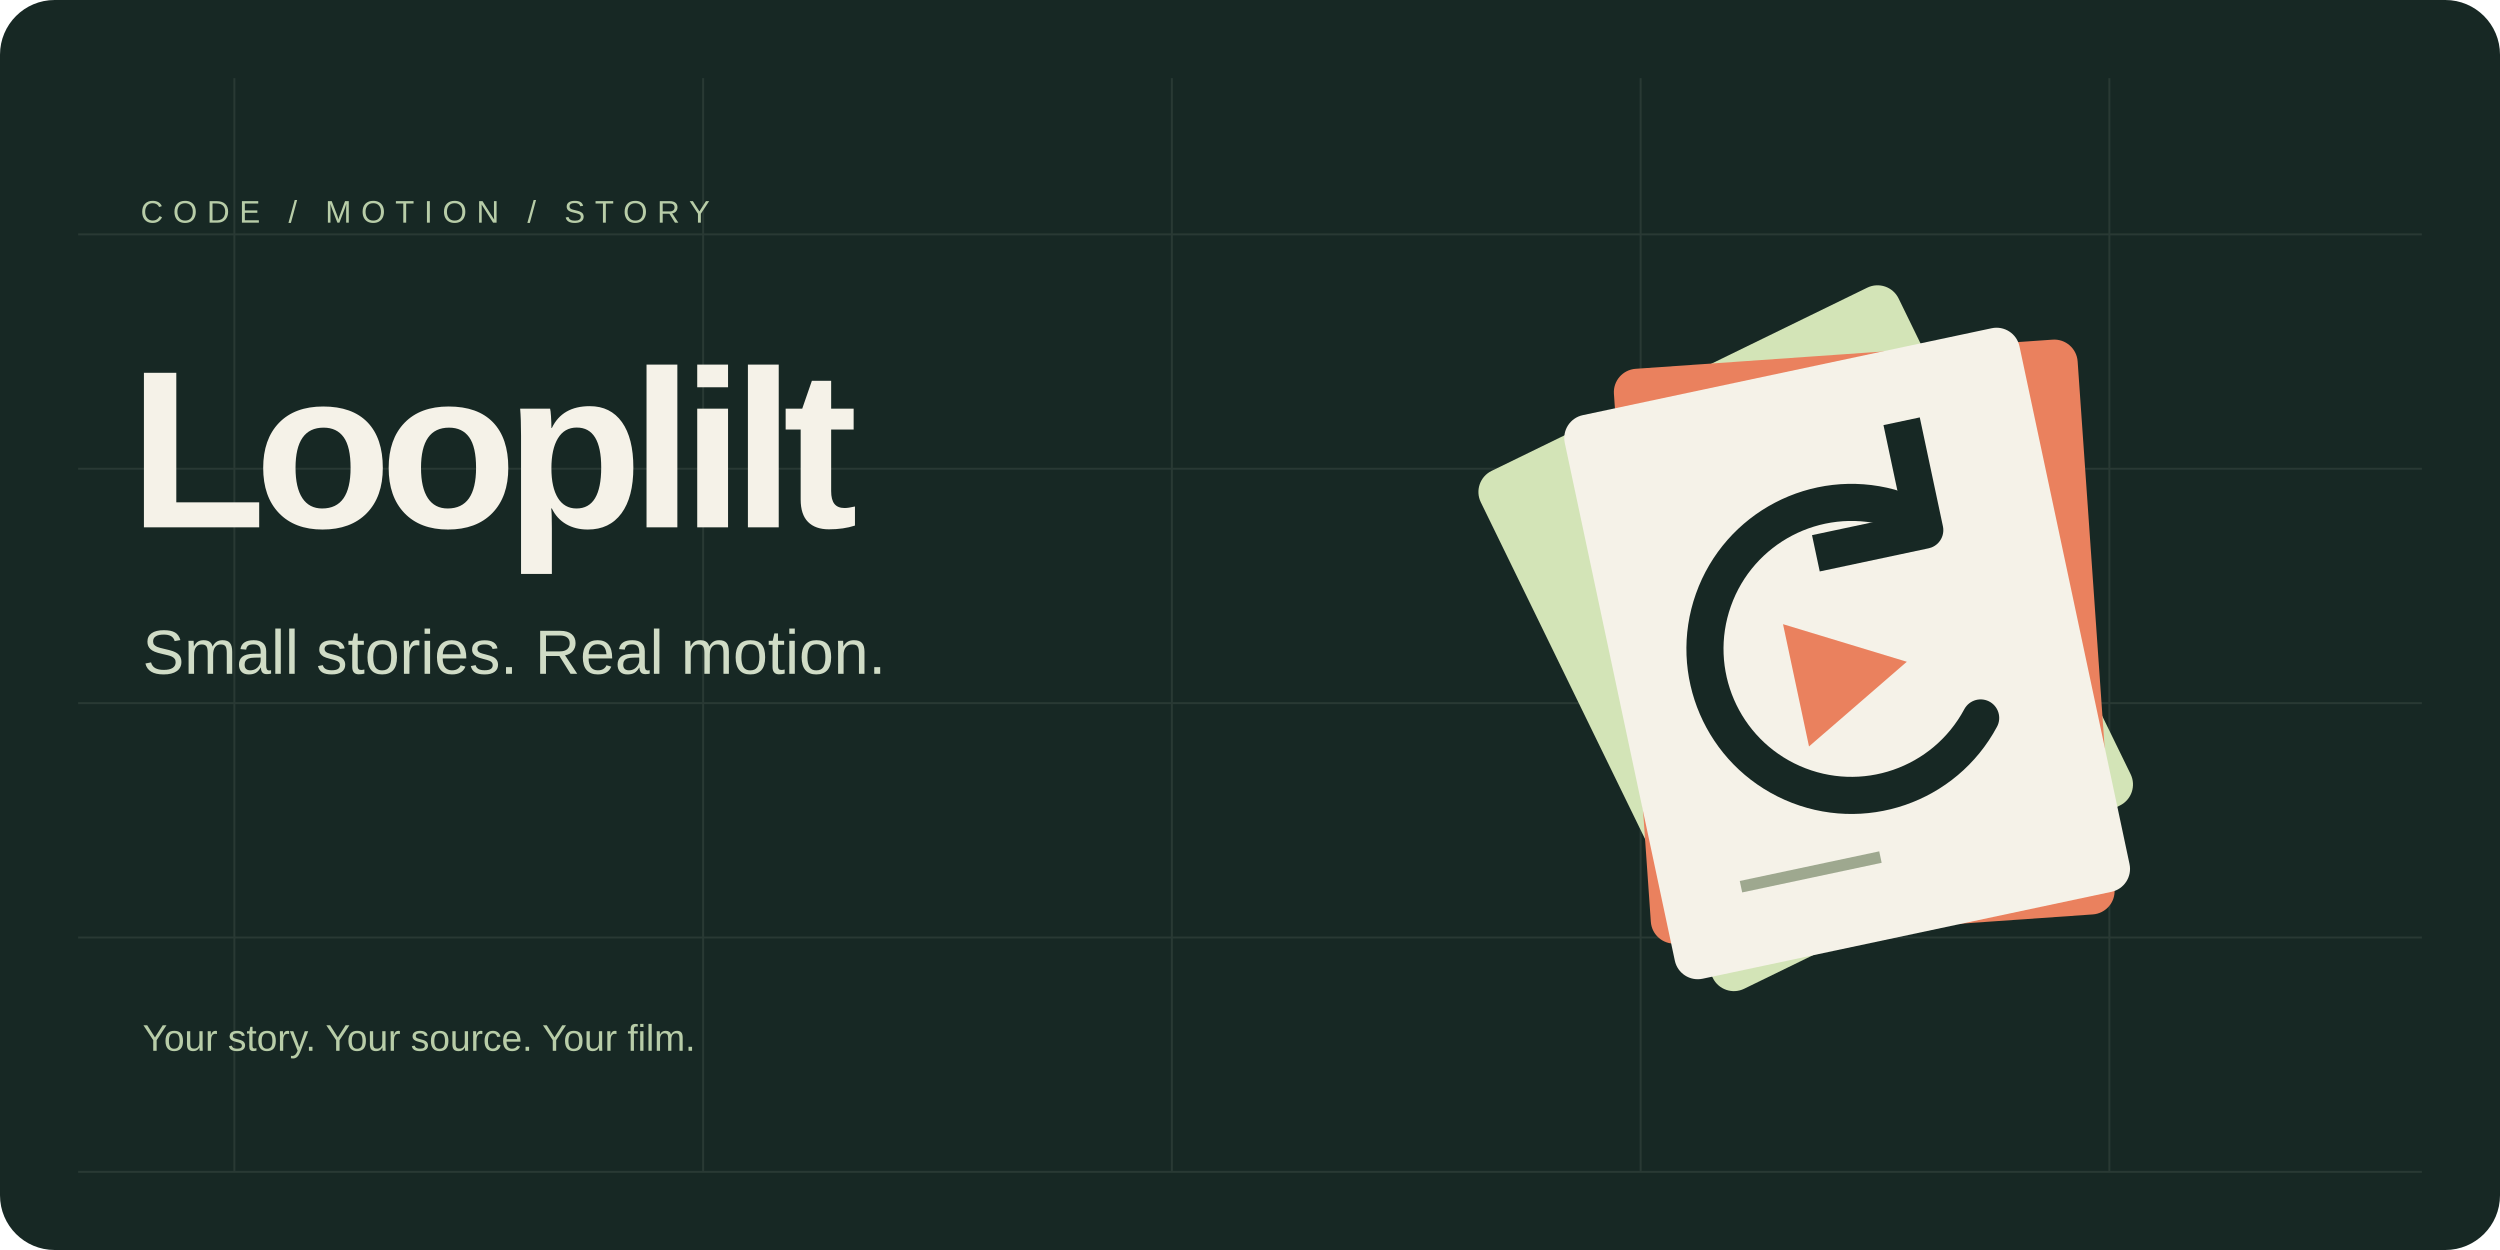
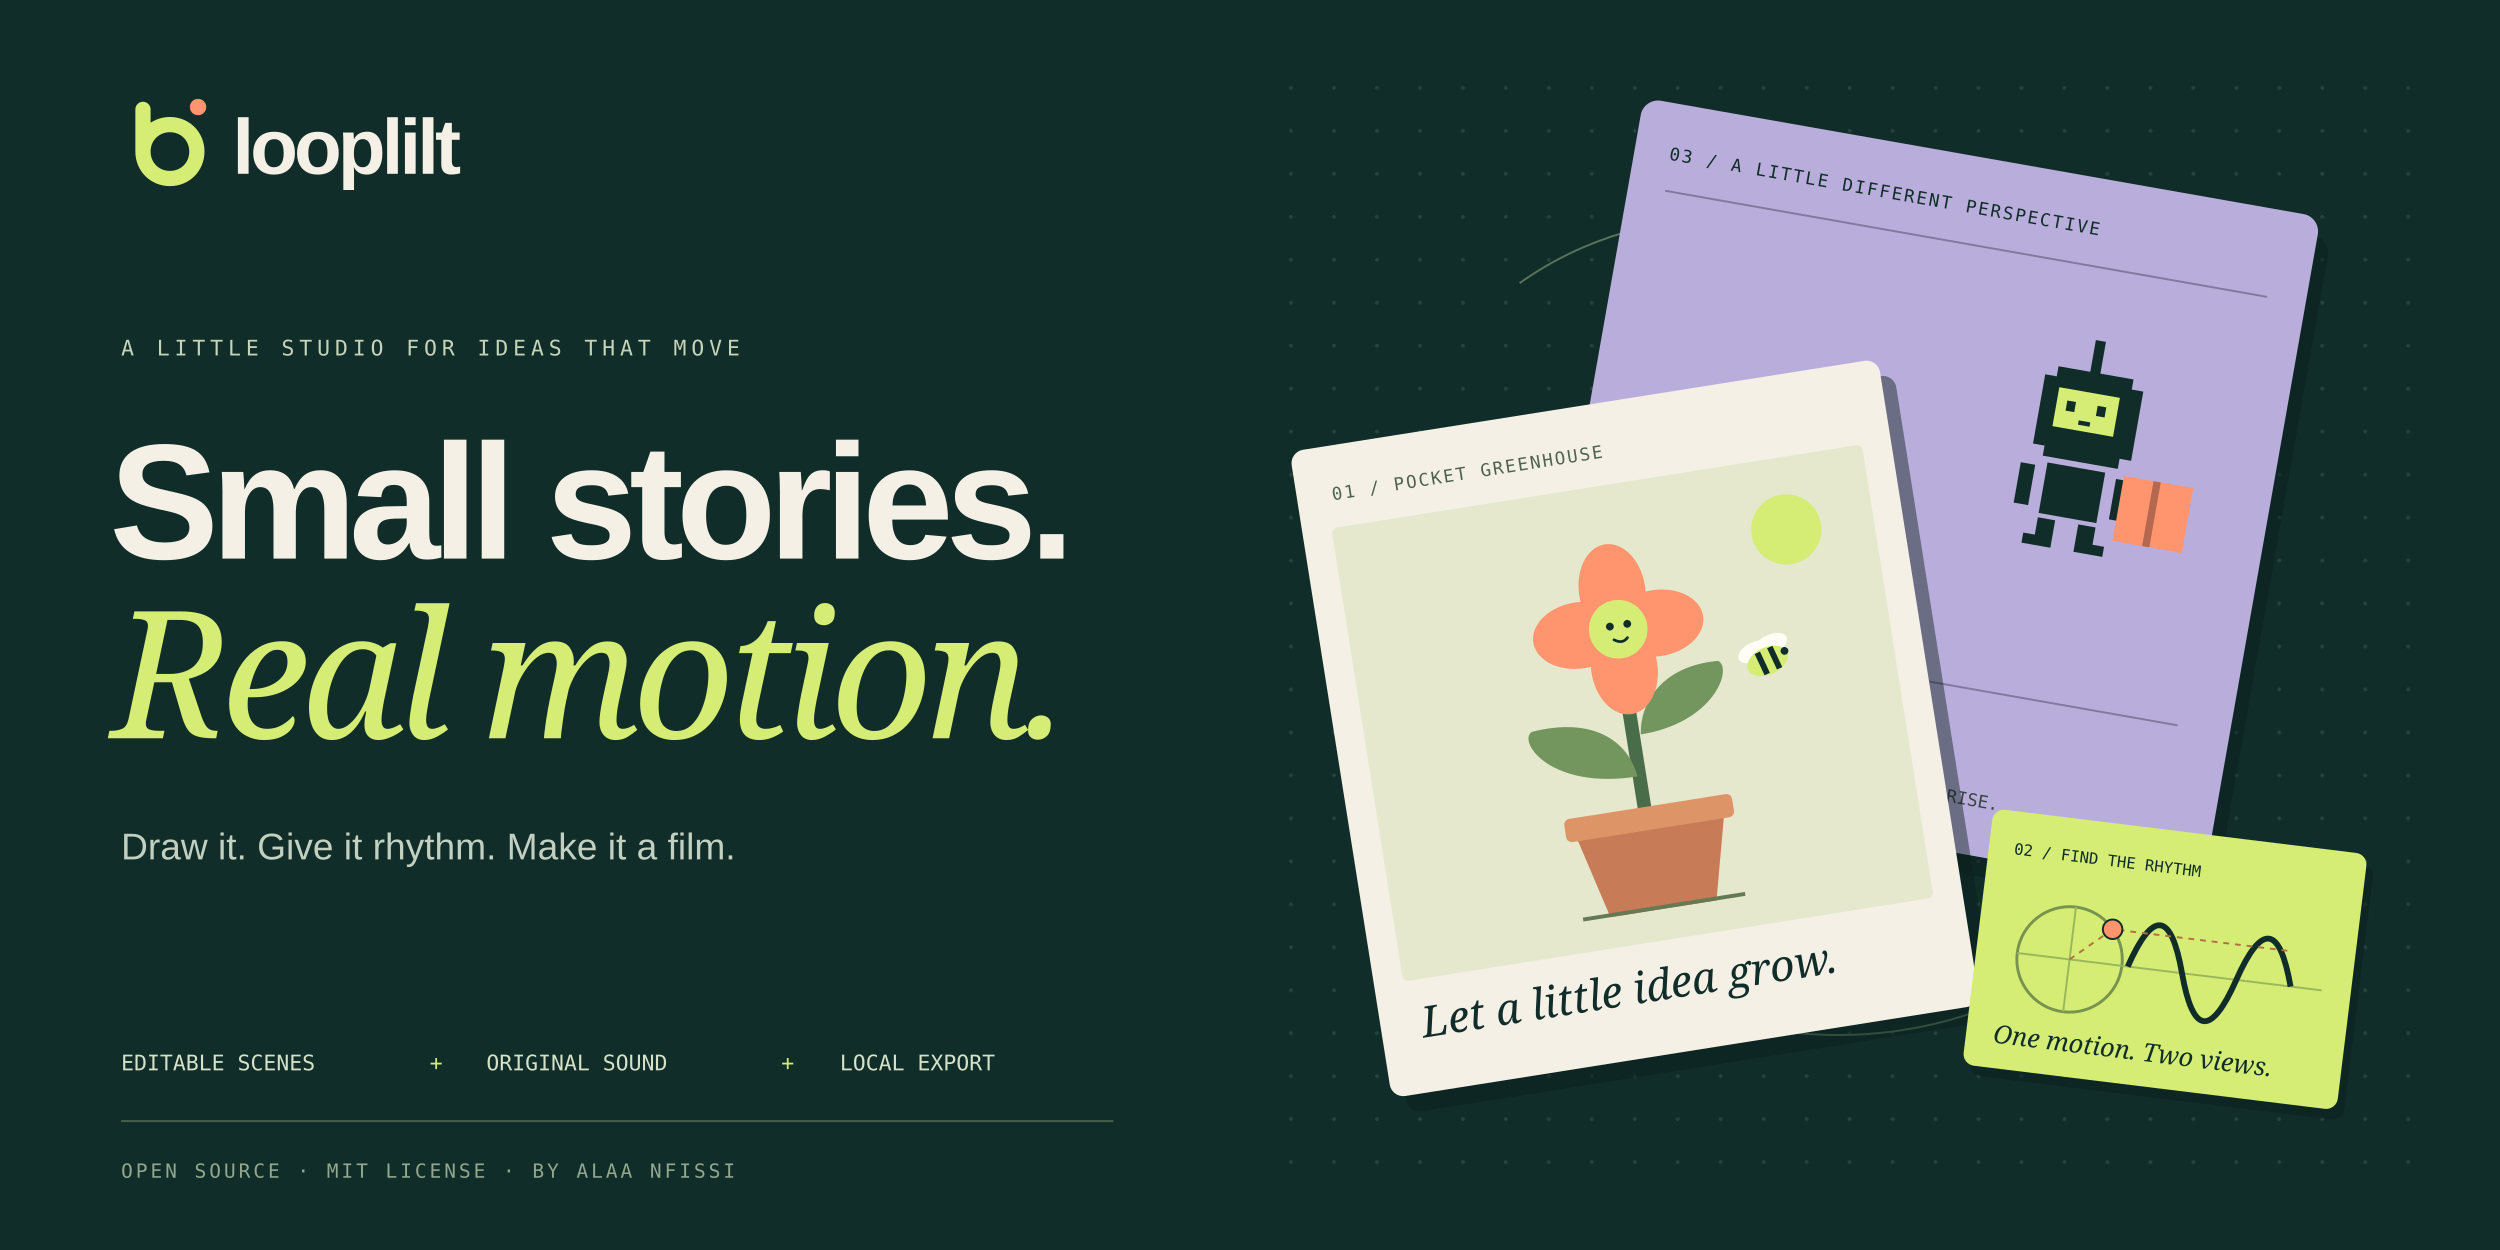
<svg xmlns="http://www.w3.org/2000/svg" width="1280" height="640" viewBox="0 0 1280 640" role="img" aria-labelledby="title desc">
-   <rect width="1280" height="640" rx="28" fill="#172824" />
-   <g fill="none" stroke="#d9e7ce" opacity=".09">
-     <path d="M40 120H1240M40 240H1240M40 360H1240M40 480H1240M40 600H1240M120 40V600M360 40V600M600 40V600M840 40V600M1080 40V600" />
+   <defs>
+     <pattern id="dots" width="22" height="22" patternUnits="userSpaceOnUse">
+       <circle cx="1" cy="1" r="1" fill="#38544a" />
+     </pattern>
+   </defs>
+   <rect width="1280" height="640" rx="0" fill="#102d29" />
+   <rect x="650" y="30" width="600" height="580" fill="url(#dots)" opacity=".55" />
+   <path d="M778 145c130-93 373 10 364 196s-235 252-361 119" fill="none" stroke="#587359" />
+   <circle cx="1129" cy="245" r="8" fill="#ff956f" />
+   <g transform="translate(57 44) scale(.6)">
+     <path d="M27 20v36c0 13 10 23 23 23s23-10 23-23-10-23-23-23-23 10-23 23" fill="none" stroke="#d5ed74" stroke-width="13" stroke-linecap="round" />
+     <circle cx="74" cy="18" r="7" fill="#ff956f" />
  </g>
-   <g font-family="Arial,Helvetica,sans-serif" fill="#f5f2e8">
-     <text x="72" y="114" font-size="16" letter-spacing="5" fill="#b8cda8">CODE / MOTION / STORY</text>
-     <text x="66" y="270" font-size="115" font-weight="700" letter-spacing="-6">Looplilt</text>
-     <text x="73" y="345" font-size="32" fill="#d0dcc6">Small stories. Real motion.</text>
-     <text x="73" y="538" font-size="19" fill="#b8cda8">Your story. Your source. Your film.</text>
+   <text x="119" y="89" fill="#f5f0e6" font-family="Arial,Helvetica,sans-serif" font-size="40" font-weight="700" letter-spacing="-2">looplilt</text>
+   <text x="62" y="182" fill="#c5d4b9" font-family="Consolas,monospace" font-size="11" letter-spacing="2.5">A LITTLE STUDIO FOR IDEAS THAT MOVE</text>
+   <text x="56" y="286" fill="#f5f0e6" font-family="Arial,Helvetica,sans-serif" font-size="84" font-weight="600" letter-spacing="-4">Small stories.</text>
+   <text x="57" y="378" fill="#d5ed74" font-family="Georgia,serif" font-size="91" font-style="italic" letter-spacing="-4">Real motion.</text>
+   <text x="62" y="440" fill="#c1d0c0" font-family="Arial,Helvetica,sans-serif" font-size="19">Draw it. Give it rhythm. Make it a film.</text>
+   <g font-family="Consolas,monospace" font-size="11" fill="#d5e2c8">
+     <text x="62" y="548">EDITABLE SCENES</text>
+     <text x="220" y="548" fill="#d5ed74">+</text>
+     <text x="249" y="548">ORIGINAL SOUND</text>
+     <text x="400" y="548" fill="#d5ed74">+</text>
+     <text x="430" y="548">LOCAL EXPORT</text>
  </g>
-   <g transform="translate(940 322) rotate(-12)">
-     <rect x="-135" y="-150" width="238" height="295" rx="12" fill="#d3e4b7" transform="rotate(-14)" />
-     <rect x="-105" y="-140" width="238" height="295" rx="12" fill="#ea815e" transform="rotate(8)" />
-     <rect x="-116" y="-134" width="238" height="295" rx="12" fill="#f5f2e8" />
-     <path d="M40-55a75 75 0 1 0 23 115" fill="none" stroke="#172824" stroke-width="19" stroke-linecap="round" />
-     <path d="M55-97v57H-2" fill="none" stroke="#172824" stroke-width="19" stroke-linejoin="round" />
-     <path d="m-26-8 58 32-58 32Z" fill="#ea815e" />
-     <path d="M-75 119H-2" stroke="#9ea88f" stroke-width="6" />
+   <path d="M62 574h508" stroke="#476049" />
+   <text x="62" y="603" fill="#91a78e" font-family="Consolas,monospace" font-size="10" letter-spacing="1.5">OPEN SOURCE · MIT LICENSE · BY ALAA NFISSI</text>
+   <g transform="translate(804 80) rotate(10 190 200)">
+     <rect x="7" y="10" width="352" height="353" rx="9" fill="#081d1b" opacity=".45" />
+     <rect width="352" height="353" rx="9" fill="#b9aedb" />
+     <text x="18" y="29" fill="#102d29" font-family="Consolas,monospace" font-size="9" letter-spacing="1">03 / A LITTLE DIFFERENT PERSPECTIVE</text>
+     <path d="M19 45h313" stroke="#82799e" />
+     <g transform="translate(230 82) scale(.75)" fill="#102d29">
+       <path d="M26 0h7v22h-7zM4 22h52v7h8v48h-8v7H4v-7h-8V29h8zM8 88h40v35H8zM0 91h-10v28H0zM56 91h10v28H56zM8 126h12v19H0v-7h8zM36 126h12v12h8v7H36z" />
+       <path d="M7 36h42v27H7z" fill="#d5ed74" />
+       <path d="M14 44h6v7h-6zM35 44h6v7h-6z" fill="#102d29" />
+       <path d="M24 56h8v3h-8z" fill="#102d29" />
+       <rect x="61" y="88" width="48" height="45" fill="#ff956f" />
+       <path d="M84 88v45" stroke="#b4684f" stroke-width="5" />
+     </g>
+     <path d="M25 269h300" stroke="#82799e" />
+     <text x="25" y="303" fill="#102d29" font-family="Arial,Helvetica,sans-serif" font-size="22">Think sideways.</text>
+     <text x="25" y="328" fill="#3b4443" font-family="Consolas,monospace" font-size="9">A CHARACTER. A SETUP. A LITTLE SURPRISE.</text>
+   </g>
+   <g transform="translate(688 204) rotate(-9 160 190)">
+     <rect x="7" y="9" width="305" height="335" rx="7" fill="#081d1b" opacity=".45" />
+     <rect width="305" height="335" rx="7" fill="#f5f0e6" />
+     <text x="18" y="28" fill="#4e6253" font-family="Consolas,monospace" font-size="9" letter-spacing="1">01 / POCKET GREENHOUSE</text>
+     <rect x="15" y="42" width="275" height="235" fill="#e5e8cd" rx="3" />
+     <circle cx="245" cy="79" r="18" fill="#d5ed74" />
+     <path d="M151 224V115" fill="none" stroke="#496c49" stroke-width="7" />
+     <path d="M150 192c-45 0-58-27-50-31 32-3 48 12 50 31M155 171c38 0 52-26 45-31-29-2-43 15-45 31" fill="#73955e" />
+     <g transform="translate(152 116)" fill="#ff956f">
+       <ellipse cy="-20" rx="17" ry="24" />
+       <ellipse cy="20" rx="17" ry="24" />
+       <ellipse cx="-20" rx="24" ry="17" />
+       <ellipse cx="20" rx="24" ry="17" />
+     </g>
+     <circle cx="152" cy="116" r="15" fill="#d5ed74" />
+     <circle cx="148" cy="114" r="2" fill="#102d29" />
+     <circle cx="157" cy="114" r="2" fill="#102d29" />
+     <path d="M149 121q4 3 7 0" fill="none" stroke="#102d29" stroke-width="1.4" stroke-linecap="round" />
+     <path d="M113 213h79l-12 48h-55z" fill="#c77b56" />
+     <rect x="109" y="208" width="87" height="12" rx="3" fill="#dd9567" />
+     <path d="M111 260h84" stroke="#657954" stroke-width="2" />
+     <g transform="translate(225 144) rotate(-16)">
+       <ellipse cx="-4" cy="-7" rx="9" ry="5" fill="#fffdf6" />
+       <ellipse cx="5" cy="-7" rx="9" ry="5" fill="#fffdf6" />
+       <ellipse rx="11" ry="7" fill="#d5ed74" />
+       <path d="M-3-6v12M4-6v12" stroke="#102d29" stroke-width="3" />
+       <circle cx="10" cy="-1" r="2" fill="#102d29" />
+     </g>
+     <text x="21" y="307" fill="#102d29" font-family="Georgia,serif" font-size="22" font-style="italic">Let a little idea grow.</text>
+   </g>
+   <g transform="translate(1012 425) rotate(7 95 66)">
+     <rect x="4" y="5" width="193" height="132" rx="6" fill="#081d1b" opacity=".45" />
+     <rect width="193" height="132" rx="6" fill="#d5ed74" />
+     <text x="13" y="22" fill="#102d29" font-family="Consolas,monospace" font-size="8">02 / FIND THE RHYTHM</text>
+     <circle cx="48" cy="72" r="27" fill="none" stroke="#78934f" stroke-width="1.5" />
+     <path d="M48 45v54M21 72h157" stroke="#9bb75c" />
+     <path d="M78 72q14-46 28 0t28 0t28 0" fill="none" stroke="#102d29" stroke-width="3" />
+     <path d="M48 72l20-18h92" fill="none" stroke="#b27046" stroke-dasharray="3 3" />
+     <circle cx="68" cy="54" r="5" fill="#ff956f" stroke="#102d29" />
+     <text x="14" y="119" fill="#102d29" font-family="Georgia,serif" font-size="13" font-style="italic">One motion. Two views.</text>
  </g>
</svg>
